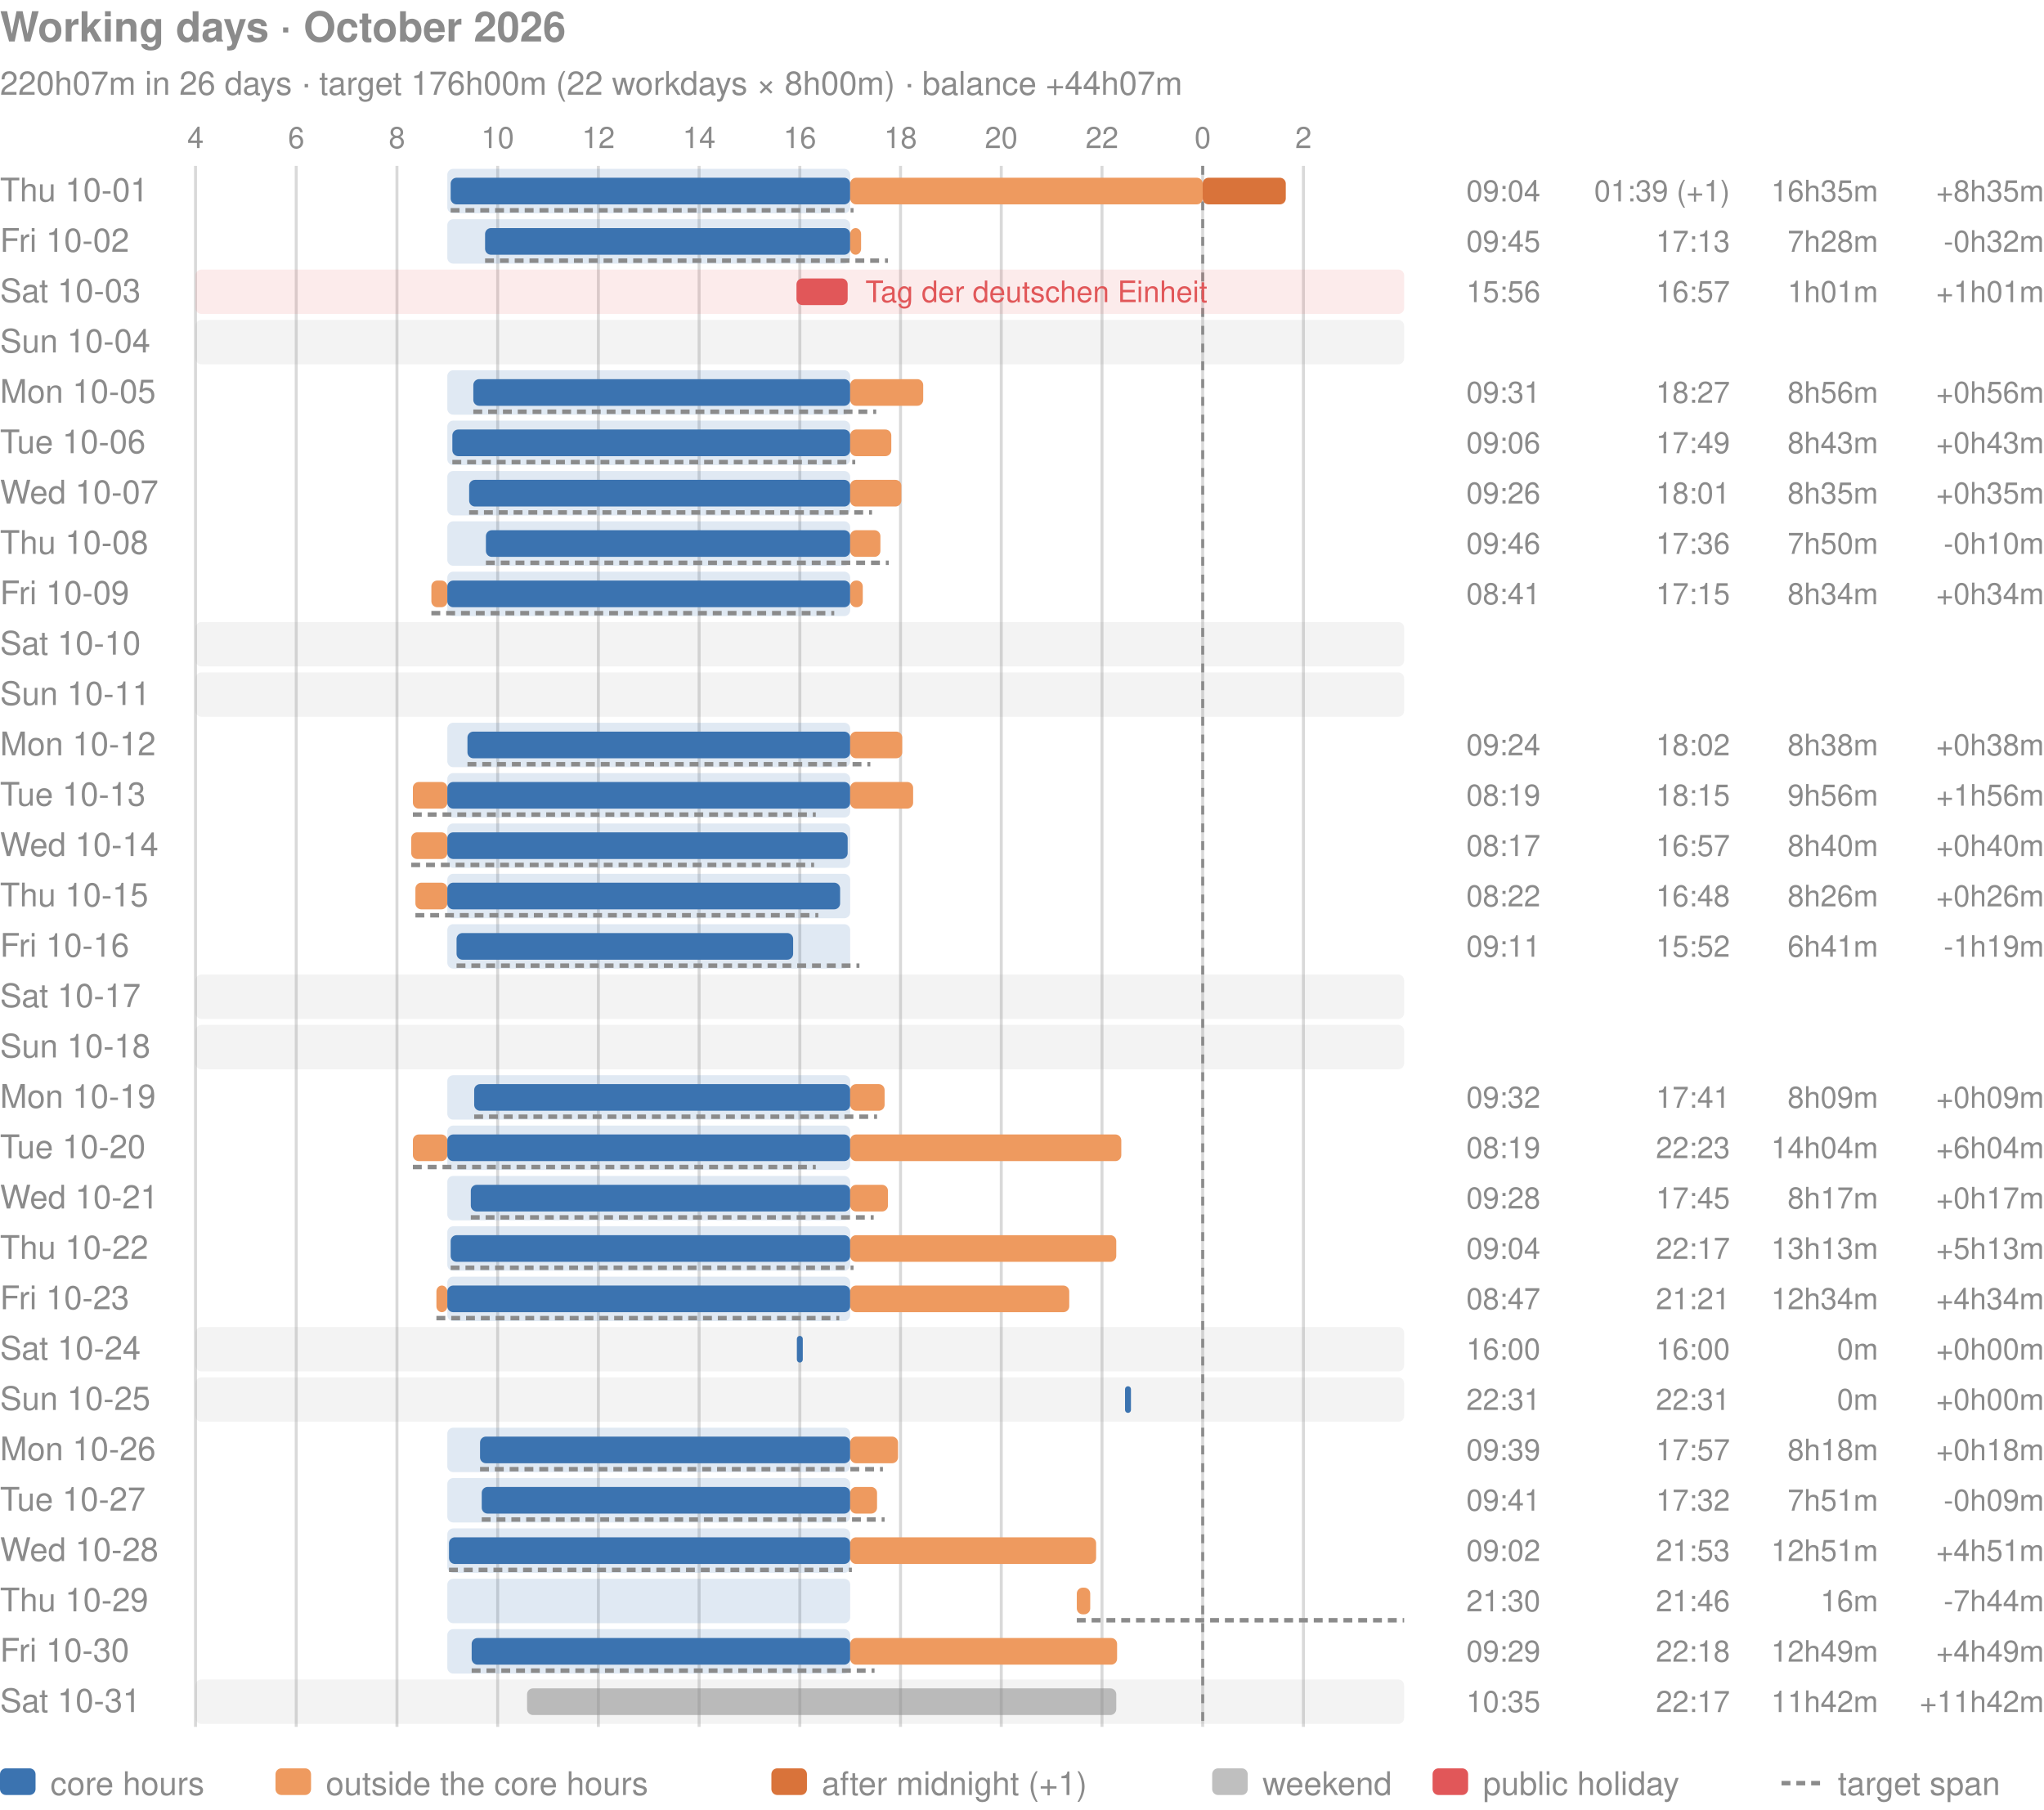
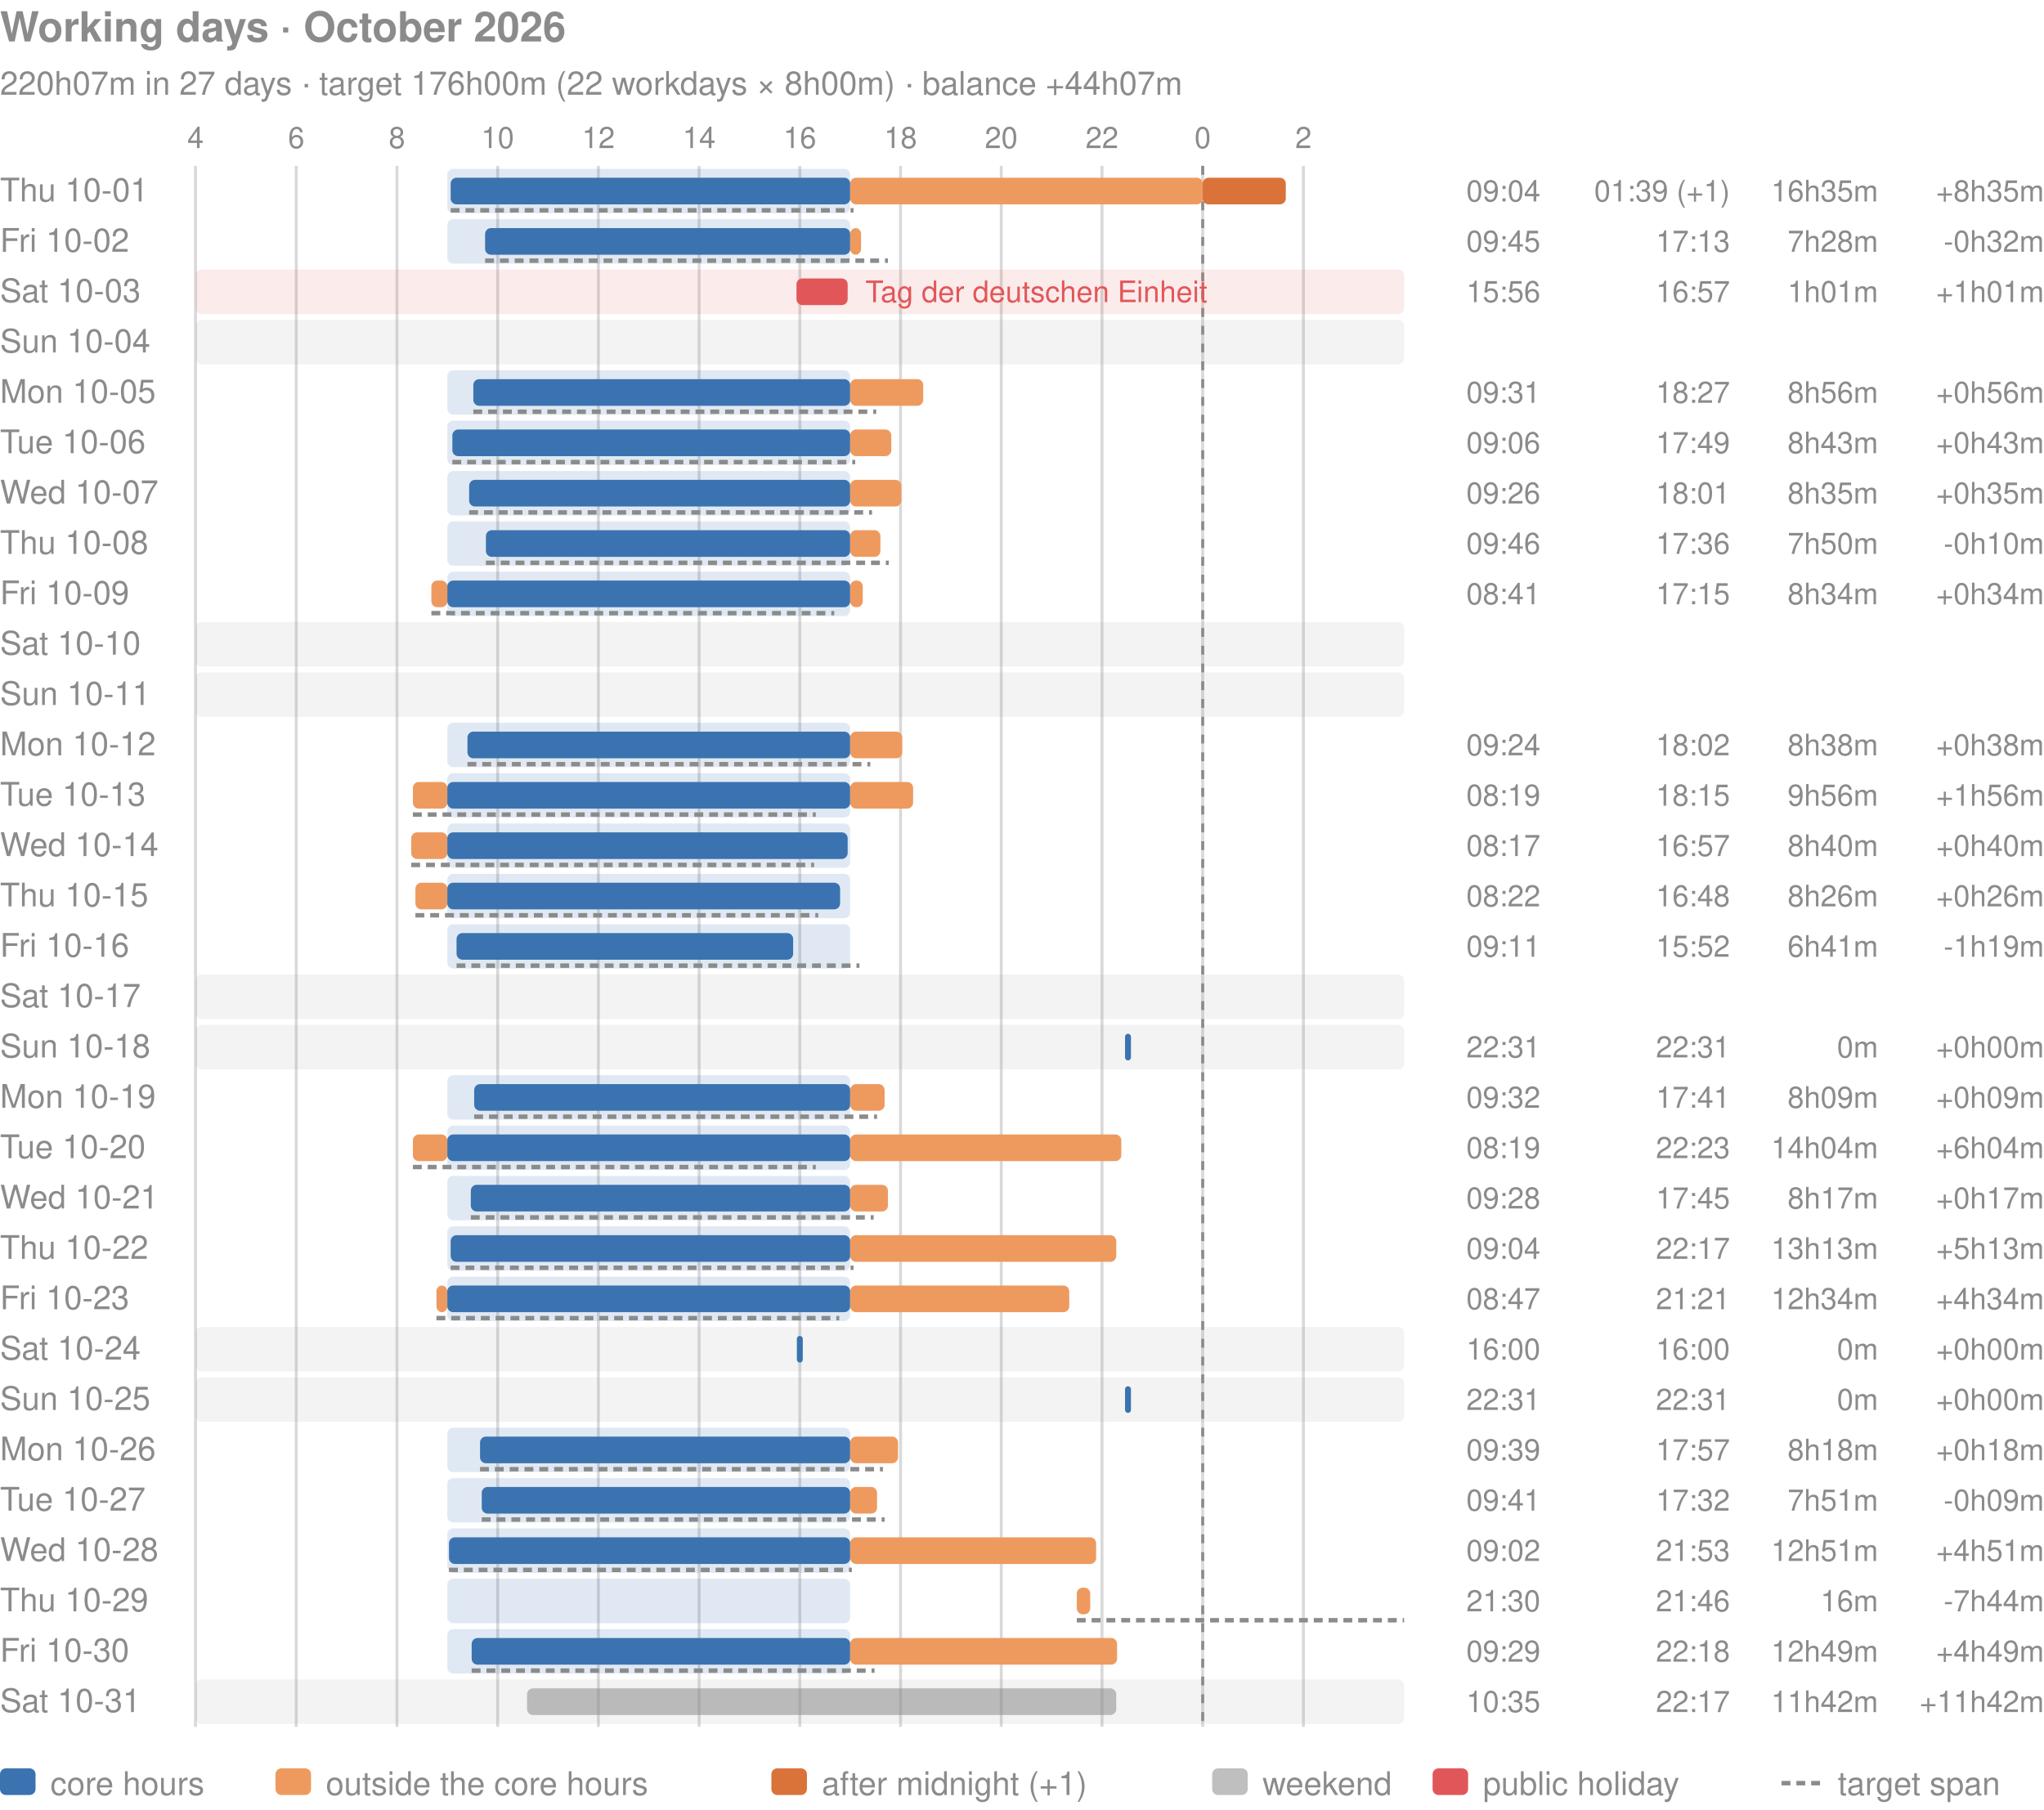
<svg xmlns="http://www.w3.org/2000/svg" width="690" height="611" viewBox="0 0 690 611" font-family="-apple-system, 'Segoe UI', Helvetica, Arial, sans-serif">
  <text x="0" y="14" font-size="14" font-weight="600" fill="#8b8b8b">Working days · October 2026</text>
-   <text x="0" y="32" font-size="11" fill="#8b8b8b">220h07m in 26 days · target 176h00m (22 workdays × 8h00m) · balance +44h07m</text>
+   <text x="0" y="32" font-size="11" fill="#8b8b8b">220h07m in 27 days · target 176h00m (22 workdays × 8h00m) · balance +44h07m</text>
  <text x="66" y="50" font-size="10" text-anchor="middle" fill="#8b8b8b">4</text>
  <text x="100" y="50" font-size="10" text-anchor="middle" fill="#8b8b8b">6</text>
  <text x="134" y="50" font-size="10" text-anchor="middle" fill="#8b8b8b">8</text>
  <text x="168" y="50" font-size="10" text-anchor="middle" fill="#8b8b8b">10</text>
  <text x="202" y="50" font-size="10" text-anchor="middle" fill="#8b8b8b">12</text>
  <text x="236" y="50" font-size="10" text-anchor="middle" fill="#8b8b8b">14</text>
  <text x="270" y="50" font-size="10" text-anchor="middle" fill="#8b8b8b">16</text>
  <text x="304" y="50" font-size="10" text-anchor="middle" fill="#8b8b8b">18</text>
  <text x="338" y="50" font-size="10" text-anchor="middle" fill="#8b8b8b">20</text>
  <text x="372" y="50" font-size="10" text-anchor="middle" fill="#8b8b8b">22</text>
  <text x="406" y="50" font-size="10" text-anchor="middle" fill="#8b8b8b">0</text>
  <text x="440" y="50" font-size="10" text-anchor="middle" fill="#8b8b8b">2</text>
  <line x1="66" y1="56" x2="66" y2="583" stroke="#7f7f7f" stroke-width="1" stroke-opacity="0.3" />
  <line x1="100" y1="56" x2="100" y2="583" stroke="#7f7f7f" stroke-width="1" stroke-opacity="0.3" />
  <line x1="134" y1="56" x2="134" y2="583" stroke="#7f7f7f" stroke-width="1" stroke-opacity="0.3" />
  <line x1="168" y1="56" x2="168" y2="583" stroke="#7f7f7f" stroke-width="1" stroke-opacity="0.3" />
  <line x1="202" y1="56" x2="202" y2="583" stroke="#7f7f7f" stroke-width="1" stroke-opacity="0.3" />
  <line x1="236" y1="56" x2="236" y2="583" stroke="#7f7f7f" stroke-width="1" stroke-opacity="0.3" />
  <line x1="270" y1="56" x2="270" y2="583" stroke="#7f7f7f" stroke-width="1" stroke-opacity="0.3" />
  <line x1="304" y1="56" x2="304" y2="583" stroke="#7f7f7f" stroke-width="1" stroke-opacity="0.3" />
  <line x1="338" y1="56" x2="338" y2="583" stroke="#7f7f7f" stroke-width="1" stroke-opacity="0.3" />
  <line x1="372" y1="56" x2="372" y2="583" stroke="#7f7f7f" stroke-width="1" stroke-opacity="0.3" />
  <line x1="406" y1="56" x2="406" y2="583" stroke="#7f7f7f" stroke-width="1" stroke-opacity="0.3" />
  <line x1="440" y1="56" x2="440" y2="583" stroke="#7f7f7f" stroke-width="1" stroke-opacity="0.3" />
  <line x1="406" y1="56" x2="406" y2="583" stroke="#8b8b8b" stroke-width="1" stroke-dasharray="3 3" />
  <rect x="151" y="57" width="136" height="15" rx="2" fill="#3b73b0" fill-opacity="0.16" />
  <text x="0" y="68" font-size="11" fill="#8b8b8b">Thu 10-01</text>
  <rect x="152.13" y="60" width="134.87" height="9" rx="2" fill="#3b73b0" />
  <rect x="287" y="60" width="119" height="9" rx="2" fill="#ee9a5f" />
  <rect x="406" y="60" width="28.05" height="9" rx="2" fill="#d9733a" />
  <line x1="152.13" y1="71" x2="288.13" y2="71" stroke="#8b8b8b" stroke-width="1.5" stroke-dasharray="3 2" />
  <text x="520" y="68" font-size="10" text-anchor="end" fill="#8b8b8b">09:04</text>
  <text x="584" y="68" font-size="10" text-anchor="end" fill="#8b8b8b">01:39 (+1)</text>
  <text x="634" y="68" font-size="10" text-anchor="end" fill="#8b8b8b">16h35m</text>
  <text x="690" y="68" font-size="10" text-anchor="end" fill="#8b8b8b">+8h35m</text>
  <rect x="151" y="74" width="136" height="15" rx="2" fill="#3b73b0" fill-opacity="0.16" />
  <text x="0" y="85" font-size="11" fill="#8b8b8b">Fri 10-02</text>
  <rect x="163.75" y="77" width="123.25" height="9" rx="2" fill="#3b73b0" />
  <rect x="287" y="77" width="3.68" height="9" rx="2" fill="#ee9a5f" />
  <line x1="163.75" y1="88" x2="299.75" y2="88" stroke="#8b8b8b" stroke-width="1.5" stroke-dasharray="3 2" />
  <text x="520" y="85" font-size="10" text-anchor="end" fill="#8b8b8b">09:45</text>
  <text x="584" y="85" font-size="10" text-anchor="end" fill="#8b8b8b">17:13</text>
  <text x="634" y="85" font-size="10" text-anchor="end" fill="#8b8b8b">7h28m</text>
  <text x="690" y="85" font-size="10" text-anchor="end" fill="#8b8b8b">-0h32m</text>
  <rect x="66" y="91" width="408" height="15" rx="2" fill="#e15759" fill-opacity="0.12" />
  <text x="0" y="102" font-size="11" fill="#8b8b8b">Sat 10-03</text>
  <rect x="268.87" y="94" width="17.28" height="9" rx="2" fill="#e15759" />
  <text x="292.15" y="102" font-size="10" fill="#e15759">Tag der deutschen Einheit</text>
  <text x="520" y="102" font-size="10" text-anchor="end" fill="#8b8b8b">15:56</text>
  <text x="584" y="102" font-size="10" text-anchor="end" fill="#8b8b8b">16:57</text>
  <text x="634" y="102" font-size="10" text-anchor="end" fill="#8b8b8b">1h01m</text>
  <text x="690" y="102" font-size="10" text-anchor="end" fill="#8b8b8b">+1h01m</text>
  <rect x="66" y="108" width="408" height="15" rx="2" fill="#8b8b8b" fill-opacity="0.1" />
  <text x="0" y="119" font-size="11" fill="#8b8b8b">Sun 10-04</text>
  <rect x="151" y="125" width="136" height="15" rx="2" fill="#3b73b0" fill-opacity="0.16" />
  <text x="0" y="136" font-size="11" fill="#8b8b8b">Mon 10-05</text>
  <rect x="159.78" y="128" width="127.22" height="9" rx="2" fill="#3b73b0" />
  <rect x="287" y="128" width="24.65" height="9" rx="2" fill="#ee9a5f" />
  <line x1="159.78" y1="139" x2="295.78" y2="139" stroke="#8b8b8b" stroke-width="1.5" stroke-dasharray="3 2" />
  <text x="520" y="136" font-size="10" text-anchor="end" fill="#8b8b8b">09:31</text>
  <text x="584" y="136" font-size="10" text-anchor="end" fill="#8b8b8b">18:27</text>
  <text x="634" y="136" font-size="10" text-anchor="end" fill="#8b8b8b">8h56m</text>
  <text x="690" y="136" font-size="10" text-anchor="end" fill="#8b8b8b">+0h56m</text>
  <rect x="151" y="142" width="136" height="15" rx="2" fill="#3b73b0" fill-opacity="0.16" />
  <text x="0" y="153" font-size="11" fill="#8b8b8b">Tue 10-06</text>
  <rect x="152.7" y="145" width="134.3" height="9" rx="2" fill="#3b73b0" />
  <rect x="287" y="145" width="13.88" height="9" rx="2" fill="#ee9a5f" />
  <line x1="152.7" y1="156" x2="288.7" y2="156" stroke="#8b8b8b" stroke-width="1.5" stroke-dasharray="3 2" />
  <text x="520" y="153" font-size="10" text-anchor="end" fill="#8b8b8b">09:06</text>
  <text x="584" y="153" font-size="10" text-anchor="end" fill="#8b8b8b">17:49</text>
  <text x="634" y="153" font-size="10" text-anchor="end" fill="#8b8b8b">8h43m</text>
  <text x="690" y="153" font-size="10" text-anchor="end" fill="#8b8b8b">+0h43m</text>
  <rect x="151" y="159" width="136" height="15" rx="2" fill="#3b73b0" fill-opacity="0.16" />
  <text x="0" y="170" font-size="11" fill="#8b8b8b">Wed 10-07</text>
  <rect x="158.37" y="162" width="128.63" height="9" rx="2" fill="#3b73b0" />
  <rect x="287" y="162" width="17.28" height="9" rx="2" fill="#ee9a5f" />
  <line x1="158.37" y1="173" x2="294.37" y2="173" stroke="#8b8b8b" stroke-width="1.5" stroke-dasharray="3 2" />
  <text x="520" y="170" font-size="10" text-anchor="end" fill="#8b8b8b">09:26</text>
  <text x="584" y="170" font-size="10" text-anchor="end" fill="#8b8b8b">18:01</text>
  <text x="634" y="170" font-size="10" text-anchor="end" fill="#8b8b8b">8h35m</text>
  <text x="690" y="170" font-size="10" text-anchor="end" fill="#8b8b8b">+0h35m</text>
  <rect x="151" y="176" width="136" height="15" rx="2" fill="#3b73b0" fill-opacity="0.16" />
  <text x="0" y="187" font-size="11" fill="#8b8b8b">Thu 10-08</text>
  <rect x="164.03" y="179" width="122.97" height="9" rx="2" fill="#3b73b0" />
  <rect x="287" y="179" width="10.2" height="9" rx="2" fill="#ee9a5f" />
  <line x1="164.03" y1="190" x2="300.03" y2="190" stroke="#8b8b8b" stroke-width="1.5" stroke-dasharray="3 2" />
  <text x="520" y="187" font-size="10" text-anchor="end" fill="#8b8b8b">09:46</text>
  <text x="584" y="187" font-size="10" text-anchor="end" fill="#8b8b8b">17:36</text>
  <text x="634" y="187" font-size="10" text-anchor="end" fill="#8b8b8b">7h50m</text>
  <text x="690" y="187" font-size="10" text-anchor="end" fill="#8b8b8b">-0h10m</text>
  <rect x="151" y="193" width="136" height="15" rx="2" fill="#3b73b0" fill-opacity="0.16" />
  <text x="0" y="204" font-size="11" fill="#8b8b8b">Fri 10-09</text>
  <rect x="145.62" y="196" width="5.38" height="9" rx="2" fill="#ee9a5f" />
  <rect x="151" y="196" width="136" height="9" rx="2" fill="#3b73b0" />
  <rect x="287" y="196" width="4.25" height="9" rx="2" fill="#ee9a5f" />
  <line x1="145.62" y1="207" x2="281.62" y2="207" stroke="#8b8b8b" stroke-width="1.5" stroke-dasharray="3 2" />
  <text x="520" y="204" font-size="10" text-anchor="end" fill="#8b8b8b">08:41</text>
  <text x="584" y="204" font-size="10" text-anchor="end" fill="#8b8b8b">17:15</text>
  <text x="634" y="204" font-size="10" text-anchor="end" fill="#8b8b8b">8h34m</text>
  <text x="690" y="204" font-size="10" text-anchor="end" fill="#8b8b8b">+0h34m</text>
  <rect x="66" y="210" width="408" height="15" rx="2" fill="#8b8b8b" fill-opacity="0.1" />
  <text x="0" y="221" font-size="11" fill="#8b8b8b">Sat 10-10</text>
  <rect x="66" y="227" width="408" height="15" rx="2" fill="#8b8b8b" fill-opacity="0.1" />
  <text x="0" y="238" font-size="11" fill="#8b8b8b">Sun 10-11</text>
  <rect x="151" y="244" width="136" height="15" rx="2" fill="#3b73b0" fill-opacity="0.16" />
  <text x="0" y="255" font-size="11" fill="#8b8b8b">Mon 10-12</text>
  <rect x="157.8" y="247" width="129.2" height="9" rx="2" fill="#3b73b0" />
  <rect x="287" y="247" width="17.57" height="9" rx="2" fill="#ee9a5f" />
  <line x1="157.8" y1="258" x2="293.8" y2="258" stroke="#8b8b8b" stroke-width="1.5" stroke-dasharray="3 2" />
  <text x="520" y="255" font-size="10" text-anchor="end" fill="#8b8b8b">09:24</text>
  <text x="584" y="255" font-size="10" text-anchor="end" fill="#8b8b8b">18:02</text>
  <text x="634" y="255" font-size="10" text-anchor="end" fill="#8b8b8b">8h38m</text>
  <text x="690" y="255" font-size="10" text-anchor="end" fill="#8b8b8b">+0h38m</text>
  <rect x="151" y="261" width="136" height="15" rx="2" fill="#3b73b0" fill-opacity="0.16" />
  <text x="0" y="272" font-size="11" fill="#8b8b8b">Tue 10-13</text>
  <rect x="139.38" y="264" width="11.62" height="9" rx="2" fill="#ee9a5f" />
  <rect x="151" y="264" width="136" height="9" rx="2" fill="#3b73b0" />
  <rect x="287" y="264" width="21.25" height="9" rx="2" fill="#ee9a5f" />
  <line x1="139.38" y1="275" x2="275.38" y2="275" stroke="#8b8b8b" stroke-width="1.5" stroke-dasharray="3 2" />
  <text x="520" y="272" font-size="10" text-anchor="end" fill="#8b8b8b">08:19</text>
  <text x="584" y="272" font-size="10" text-anchor="end" fill="#8b8b8b">18:15</text>
  <text x="634" y="272" font-size="10" text-anchor="end" fill="#8b8b8b">9h56m</text>
  <text x="690" y="272" font-size="10" text-anchor="end" fill="#8b8b8b">+1h56m</text>
  <rect x="151" y="278" width="136" height="15" rx="2" fill="#3b73b0" fill-opacity="0.16" />
  <text x="0" y="289" font-size="11" fill="#8b8b8b">Wed 10-14</text>
  <rect x="138.82" y="281" width="12.18" height="9" rx="2" fill="#ee9a5f" />
  <rect x="151" y="281" width="135.15" height="9" rx="2" fill="#3b73b0" />
  <line x1="138.82" y1="292" x2="274.82" y2="292" stroke="#8b8b8b" stroke-width="1.5" stroke-dasharray="3 2" />
  <text x="520" y="289" font-size="10" text-anchor="end" fill="#8b8b8b">08:17</text>
  <text x="584" y="289" font-size="10" text-anchor="end" fill="#8b8b8b">16:57</text>
  <text x="634" y="289" font-size="10" text-anchor="end" fill="#8b8b8b">8h40m</text>
  <text x="690" y="289" font-size="10" text-anchor="end" fill="#8b8b8b">+0h40m</text>
  <rect x="151" y="295" width="136" height="15" rx="2" fill="#3b73b0" fill-opacity="0.16" />
  <text x="0" y="306" font-size="11" fill="#8b8b8b">Thu 10-15</text>
  <rect x="140.23" y="298" width="10.77" height="9" rx="2" fill="#ee9a5f" />
  <rect x="151" y="298" width="132.6" height="9" rx="2" fill="#3b73b0" />
  <line x1="140.23" y1="309" x2="276.23" y2="309" stroke="#8b8b8b" stroke-width="1.5" stroke-dasharray="3 2" />
  <text x="520" y="306" font-size="10" text-anchor="end" fill="#8b8b8b">08:22</text>
  <text x="584" y="306" font-size="10" text-anchor="end" fill="#8b8b8b">16:48</text>
  <text x="634" y="306" font-size="10" text-anchor="end" fill="#8b8b8b">8h26m</text>
  <text x="690" y="306" font-size="10" text-anchor="end" fill="#8b8b8b">+0h26m</text>
  <rect x="151" y="312" width="136" height="15" rx="2" fill="#3b73b0" fill-opacity="0.16" />
  <text x="0" y="323" font-size="11" fill="#8b8b8b">Fri 10-16</text>
  <rect x="154.12" y="315" width="113.62" height="9" rx="2" fill="#3b73b0" />
  <line x1="154.12" y1="326" x2="290.12" y2="326" stroke="#8b8b8b" stroke-width="1.5" stroke-dasharray="3 2" />
  <text x="520" y="323" font-size="10" text-anchor="end" fill="#8b8b8b">09:11</text>
  <text x="584" y="323" font-size="10" text-anchor="end" fill="#8b8b8b">15:52</text>
  <text x="634" y="323" font-size="10" text-anchor="end" fill="#8b8b8b">6h41m</text>
  <text x="690" y="323" font-size="10" text-anchor="end" fill="#8b8b8b">-1h19m</text>
  <rect x="66" y="329" width="408" height="15" rx="2" fill="#8b8b8b" fill-opacity="0.1" />
  <text x="0" y="340" font-size="11" fill="#8b8b8b">Sat 10-17</text>
  <rect x="66" y="346" width="408" height="15" rx="2" fill="#8b8b8b" fill-opacity="0.1" />
  <text x="0" y="357" font-size="11" fill="#8b8b8b">Sun 10-18</text>
+   <rect x="379.78" y="349" width="2" height="9" rx="1" fill="#3b73b0" />
+   <text x="520" y="357" font-size="10" text-anchor="end" fill="#8b8b8b">22:31</text>
+   <text x="584" y="357" font-size="10" text-anchor="end" fill="#8b8b8b">22:31</text>
+   <text x="634" y="357" font-size="10" text-anchor="end" fill="#8b8b8b">0m</text>
+   <text x="690" y="357" font-size="10" text-anchor="end" fill="#8b8b8b">+0h00m</text>
  <rect x="151" y="363" width="136" height="15" rx="2" fill="#3b73b0" fill-opacity="0.16" />
  <text x="0" y="374" font-size="11" fill="#8b8b8b">Mon 10-19</text>
  <rect x="160.07" y="366" width="126.93" height="9" rx="2" fill="#3b73b0" />
  <rect x="287" y="366" width="11.62" height="9" rx="2" fill="#ee9a5f" />
  <line x1="160.07" y1="377" x2="296.07" y2="377" stroke="#8b8b8b" stroke-width="1.5" stroke-dasharray="3 2" />
  <text x="520" y="374" font-size="10" text-anchor="end" fill="#8b8b8b">09:32</text>
  <text x="584" y="374" font-size="10" text-anchor="end" fill="#8b8b8b">17:41</text>
  <text x="634" y="374" font-size="10" text-anchor="end" fill="#8b8b8b">8h09m</text>
  <text x="690" y="374" font-size="10" text-anchor="end" fill="#8b8b8b">+0h09m</text>
  <rect x="151" y="380" width="136" height="15" rx="2" fill="#3b73b0" fill-opacity="0.16" />
  <text x="0" y="391" font-size="11" fill="#8b8b8b">Tue 10-20</text>
  <rect x="139.38" y="383" width="11.62" height="9" rx="2" fill="#ee9a5f" />
  <rect x="151" y="383" width="136" height="9" rx="2" fill="#3b73b0" />
  <rect x="287" y="383" width="91.52" height="9" rx="2" fill="#ee9a5f" />
  <line x1="139.38" y1="394" x2="275.38" y2="394" stroke="#8b8b8b" stroke-width="1.5" stroke-dasharray="3 2" />
  <text x="520" y="391" font-size="10" text-anchor="end" fill="#8b8b8b">08:19</text>
  <text x="584" y="391" font-size="10" text-anchor="end" fill="#8b8b8b">22:23</text>
  <text x="634" y="391" font-size="10" text-anchor="end" fill="#8b8b8b">14h04m</text>
  <text x="690" y="391" font-size="10" text-anchor="end" fill="#8b8b8b">+6h04m</text>
  <rect x="151" y="397" width="136" height="15" rx="2" fill="#3b73b0" fill-opacity="0.16" />
  <text x="0" y="408" font-size="11" fill="#8b8b8b">Wed 10-21</text>
  <rect x="158.93" y="400" width="128.07" height="9" rx="2" fill="#3b73b0" />
  <rect x="287" y="400" width="12.75" height="9" rx="2" fill="#ee9a5f" />
  <line x1="158.93" y1="411" x2="294.93" y2="411" stroke="#8b8b8b" stroke-width="1.5" stroke-dasharray="3 2" />
  <text x="520" y="408" font-size="10" text-anchor="end" fill="#8b8b8b">09:28</text>
  <text x="584" y="408" font-size="10" text-anchor="end" fill="#8b8b8b">17:45</text>
  <text x="634" y="408" font-size="10" text-anchor="end" fill="#8b8b8b">8h17m</text>
  <text x="690" y="408" font-size="10" text-anchor="end" fill="#8b8b8b">+0h17m</text>
  <rect x="151" y="414" width="136" height="15" rx="2" fill="#3b73b0" fill-opacity="0.16" />
  <text x="0" y="425" font-size="11" fill="#8b8b8b">Thu 10-22</text>
  <rect x="152.13" y="417" width="134.87" height="9" rx="2" fill="#3b73b0" />
  <rect x="287" y="417" width="89.82" height="9" rx="2" fill="#ee9a5f" />
  <line x1="152.13" y1="428" x2="288.13" y2="428" stroke="#8b8b8b" stroke-width="1.5" stroke-dasharray="3 2" />
  <text x="520" y="425" font-size="10" text-anchor="end" fill="#8b8b8b">09:04</text>
  <text x="584" y="425" font-size="10" text-anchor="end" fill="#8b8b8b">22:17</text>
  <text x="634" y="425" font-size="10" text-anchor="end" fill="#8b8b8b">13h13m</text>
  <text x="690" y="425" font-size="10" text-anchor="end" fill="#8b8b8b">+5h13m</text>
  <rect x="151" y="431" width="136" height="15" rx="2" fill="#3b73b0" fill-opacity="0.16" />
  <text x="0" y="442" font-size="11" fill="#8b8b8b">Fri 10-23</text>
  <rect x="147.32" y="434" width="3.68" height="9" rx="2" fill="#ee9a5f" />
  <rect x="151" y="434" width="136" height="9" rx="2" fill="#3b73b0" />
  <rect x="287" y="434" width="73.95" height="9" rx="2" fill="#ee9a5f" />
  <line x1="147.32" y1="445" x2="283.32" y2="445" stroke="#8b8b8b" stroke-width="1.5" stroke-dasharray="3 2" />
  <text x="520" y="442" font-size="10" text-anchor="end" fill="#8b8b8b">08:47</text>
  <text x="584" y="442" font-size="10" text-anchor="end" fill="#8b8b8b">21:21</text>
  <text x="634" y="442" font-size="10" text-anchor="end" fill="#8b8b8b">12h34m</text>
  <text x="690" y="442" font-size="10" text-anchor="end" fill="#8b8b8b">+4h34m</text>
  <rect x="66" y="448" width="408" height="15" rx="2" fill="#8b8b8b" fill-opacity="0.1" />
  <text x="0" y="459" font-size="11" fill="#8b8b8b">Sat 10-24</text>
  <rect x="269" y="451" width="2" height="9" rx="1" fill="#3b73b0" />
  <text x="520" y="459" font-size="10" text-anchor="end" fill="#8b8b8b">16:00</text>
  <text x="584" y="459" font-size="10" text-anchor="end" fill="#8b8b8b">16:00</text>
  <text x="634" y="459" font-size="10" text-anchor="end" fill="#8b8b8b">0m</text>
  <text x="690" y="459" font-size="10" text-anchor="end" fill="#8b8b8b">+0h00m</text>
  <rect x="66" y="465" width="408" height="15" rx="2" fill="#8b8b8b" fill-opacity="0.1" />
  <text x="0" y="476" font-size="11" fill="#8b8b8b">Sun 10-25</text>
  <rect x="379.78" y="468" width="2" height="9" rx="1" fill="#3b73b0" />
  <text x="520" y="476" font-size="10" text-anchor="end" fill="#8b8b8b">22:31</text>
  <text x="584" y="476" font-size="10" text-anchor="end" fill="#8b8b8b">22:31</text>
  <text x="634" y="476" font-size="10" text-anchor="end" fill="#8b8b8b">0m</text>
  <text x="690" y="476" font-size="10" text-anchor="end" fill="#8b8b8b">+0h00m</text>
  <rect x="151" y="482" width="136" height="15" rx="2" fill="#3b73b0" fill-opacity="0.16" />
  <text x="0" y="493" font-size="11" fill="#8b8b8b">Mon 10-26</text>
  <rect x="162.05" y="485" width="124.95" height="9" rx="2" fill="#3b73b0" />
  <rect x="287" y="485" width="16.15" height="9" rx="2" fill="#ee9a5f" />
  <line x1="162.05" y1="496" x2="298.05" y2="496" stroke="#8b8b8b" stroke-width="1.5" stroke-dasharray="3 2" />
  <text x="520" y="493" font-size="10" text-anchor="end" fill="#8b8b8b">09:39</text>
  <text x="584" y="493" font-size="10" text-anchor="end" fill="#8b8b8b">17:57</text>
  <text x="634" y="493" font-size="10" text-anchor="end" fill="#8b8b8b">8h18m</text>
  <text x="690" y="493" font-size="10" text-anchor="end" fill="#8b8b8b">+0h18m</text>
  <rect x="151" y="499" width="136" height="15" rx="2" fill="#3b73b0" fill-opacity="0.16" />
  <text x="0" y="510" font-size="11" fill="#8b8b8b">Tue 10-27</text>
  <rect x="162.62" y="502" width="124.38" height="9" rx="2" fill="#3b73b0" />
  <rect x="287" y="502" width="9.07" height="9" rx="2" fill="#ee9a5f" />
  <line x1="162.62" y1="513" x2="298.62" y2="513" stroke="#8b8b8b" stroke-width="1.5" stroke-dasharray="3 2" />
  <text x="520" y="510" font-size="10" text-anchor="end" fill="#8b8b8b">09:41</text>
  <text x="584" y="510" font-size="10" text-anchor="end" fill="#8b8b8b">17:32</text>
  <text x="634" y="510" font-size="10" text-anchor="end" fill="#8b8b8b">7h51m</text>
  <text x="690" y="510" font-size="10" text-anchor="end" fill="#8b8b8b">-0h09m</text>
  <rect x="151" y="516" width="136" height="15" rx="2" fill="#3b73b0" fill-opacity="0.16" />
  <text x="0" y="527" font-size="11" fill="#8b8b8b">Wed 10-28</text>
  <rect x="151.57" y="519" width="135.43" height="9" rx="2" fill="#3b73b0" />
  <rect x="287" y="519" width="83.02" height="9" rx="2" fill="#ee9a5f" />
  <line x1="151.57" y1="530" x2="287.57" y2="530" stroke="#8b8b8b" stroke-width="1.5" stroke-dasharray="3 2" />
  <text x="520" y="527" font-size="10" text-anchor="end" fill="#8b8b8b">09:02</text>
  <text x="584" y="527" font-size="10" text-anchor="end" fill="#8b8b8b">21:53</text>
  <text x="634" y="527" font-size="10" text-anchor="end" fill="#8b8b8b">12h51m</text>
  <text x="690" y="527" font-size="10" text-anchor="end" fill="#8b8b8b">+4h51m</text>
  <rect x="151" y="533" width="136" height="15" rx="2" fill="#3b73b0" fill-opacity="0.16" />
  <text x="0" y="544" font-size="11" fill="#8b8b8b">Thu 10-29</text>
  <rect x="363.5" y="536" width="4.53" height="9" rx="2" fill="#ee9a5f" />
  <line x1="363.5" y1="547" x2="474" y2="547" stroke="#8b8b8b" stroke-width="1.5" stroke-dasharray="3 2" />
  <text x="520" y="544" font-size="10" text-anchor="end" fill="#8b8b8b">21:30</text>
  <text x="584" y="544" font-size="10" text-anchor="end" fill="#8b8b8b">21:46</text>
  <text x="634" y="544" font-size="10" text-anchor="end" fill="#8b8b8b">16m</text>
  <text x="690" y="544" font-size="10" text-anchor="end" fill="#8b8b8b">-7h44m</text>
  <rect x="151" y="550" width="136" height="15" rx="2" fill="#3b73b0" fill-opacity="0.16" />
  <text x="0" y="561" font-size="11" fill="#8b8b8b">Fri 10-30</text>
  <rect x="159.22" y="553" width="127.78" height="9" rx="2" fill="#3b73b0" />
  <rect x="287" y="553" width="90.1" height="9" rx="2" fill="#ee9a5f" />
  <line x1="159.22" y1="564" x2="295.22" y2="564" stroke="#8b8b8b" stroke-width="1.5" stroke-dasharray="3 2" />
  <text x="520" y="561" font-size="10" text-anchor="end" fill="#8b8b8b">09:29</text>
  <text x="584" y="561" font-size="10" text-anchor="end" fill="#8b8b8b">22:18</text>
  <text x="634" y="561" font-size="10" text-anchor="end" fill="#8b8b8b">12h49m</text>
  <text x="690" y="561" font-size="10" text-anchor="end" fill="#8b8b8b">+4h49m</text>
  <rect x="66" y="567" width="408" height="15" rx="2" fill="#8b8b8b" fill-opacity="0.1" />
  <text x="0" y="578" font-size="11" fill="#8b8b8b">Sat 10-31</text>
  <rect x="177.92" y="570" width="198.9" height="9" rx="2" fill="#8b8b8b" fill-opacity="0.55" />
  <text x="520" y="578" font-size="10" text-anchor="end" fill="#8b8b8b">10:35</text>
  <text x="584" y="578" font-size="10" text-anchor="end" fill="#8b8b8b">22:17</text>
  <text x="634" y="578" font-size="10" text-anchor="end" fill="#8b8b8b">11h42m</text>
  <text x="690" y="578" font-size="10" text-anchor="end" fill="#8b8b8b">+11h42m</text>
  <rect x="0" y="597" width="12" height="9" rx="2" fill="#3b73b0" />
  <text x="17" y="606" font-size="11" fill="#8b8b8b">core hours</text>
  <rect x="93" y="597" width="12" height="9" rx="2" fill="#ee9a5f" />
  <text x="110" y="606" font-size="11" fill="#8b8b8b">outside the core hours</text>
  <rect x="260.4" y="597" width="12" height="9" rx="2" fill="#d9733a" />
  <text x="277.4" y="606" font-size="11" fill="#8b8b8b">after midnight (+1)</text>
  <rect x="409.2" y="597" width="12" height="9" rx="2" fill="#8b8b8b" fill-opacity="0.55" />
  <text x="426.2" y="606" font-size="11" fill="#8b8b8b">weekend</text>
  <rect x="483.6" y="597" width="12" height="9" rx="2" fill="#e15759" />
  <text x="500.6" y="606" font-size="11" fill="#8b8b8b">public holiday</text>
  <line x1="601.4" y1="602" x2="615.4" y2="602" stroke="#8b8b8b" stroke-width="1.5" stroke-dasharray="3 2" />
  <text x="620.4" y="606" font-size="11" fill="#8b8b8b">target span</text>
</svg>
